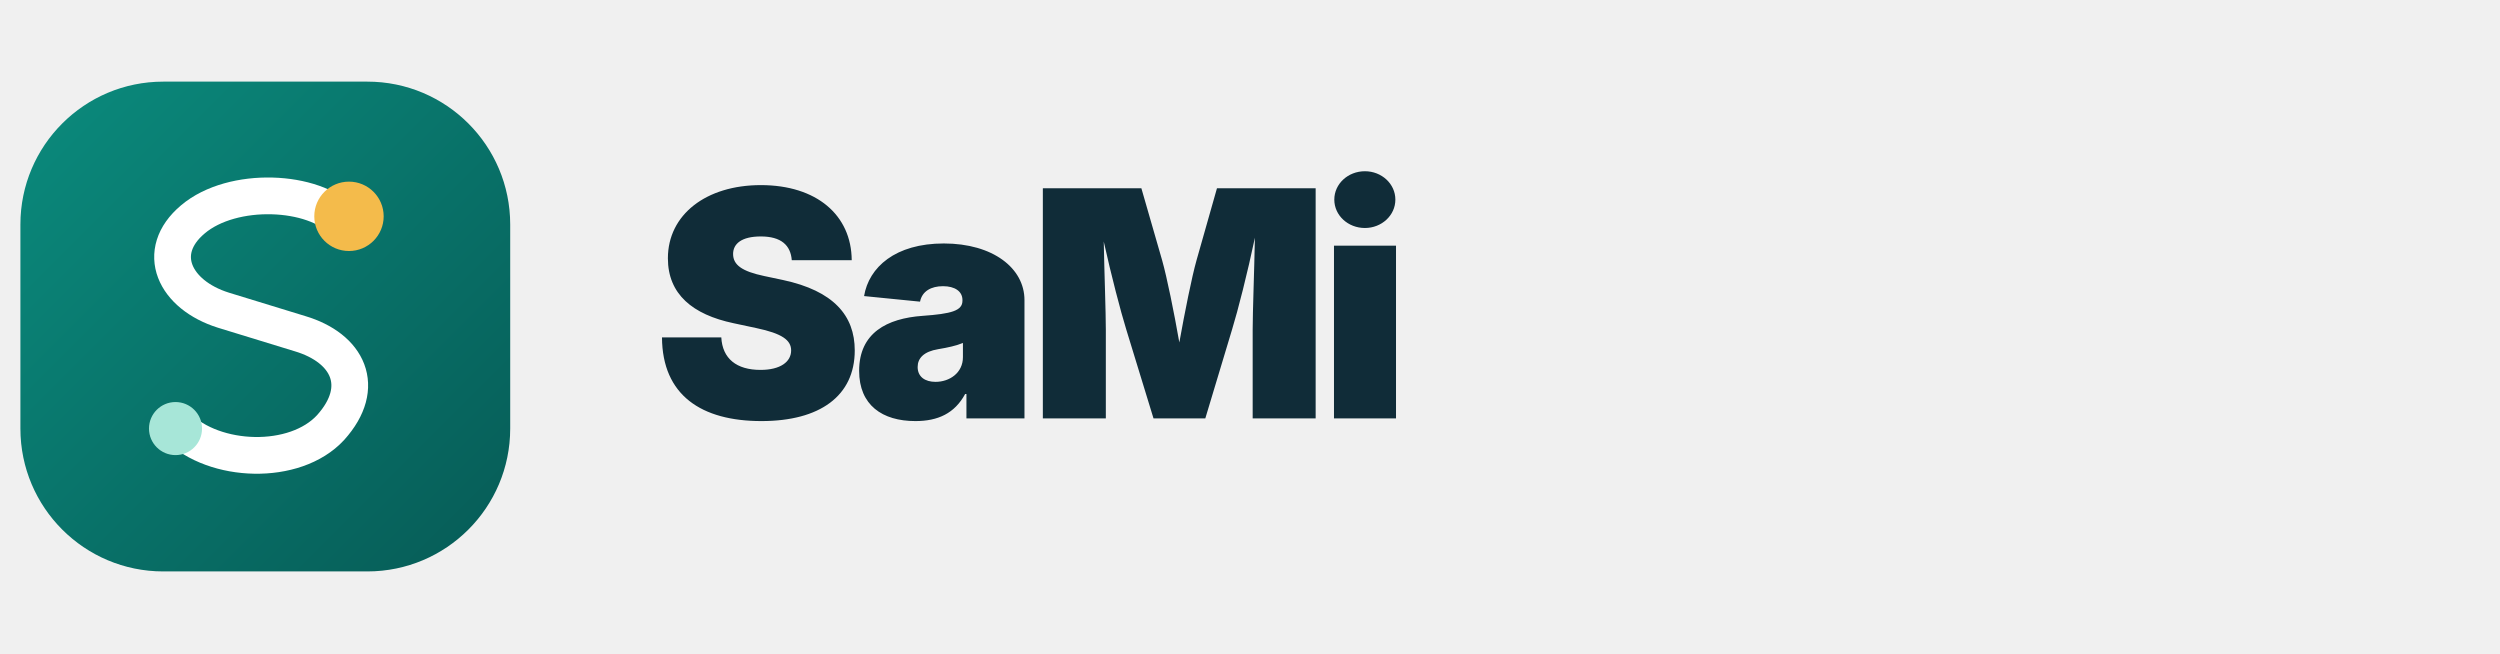
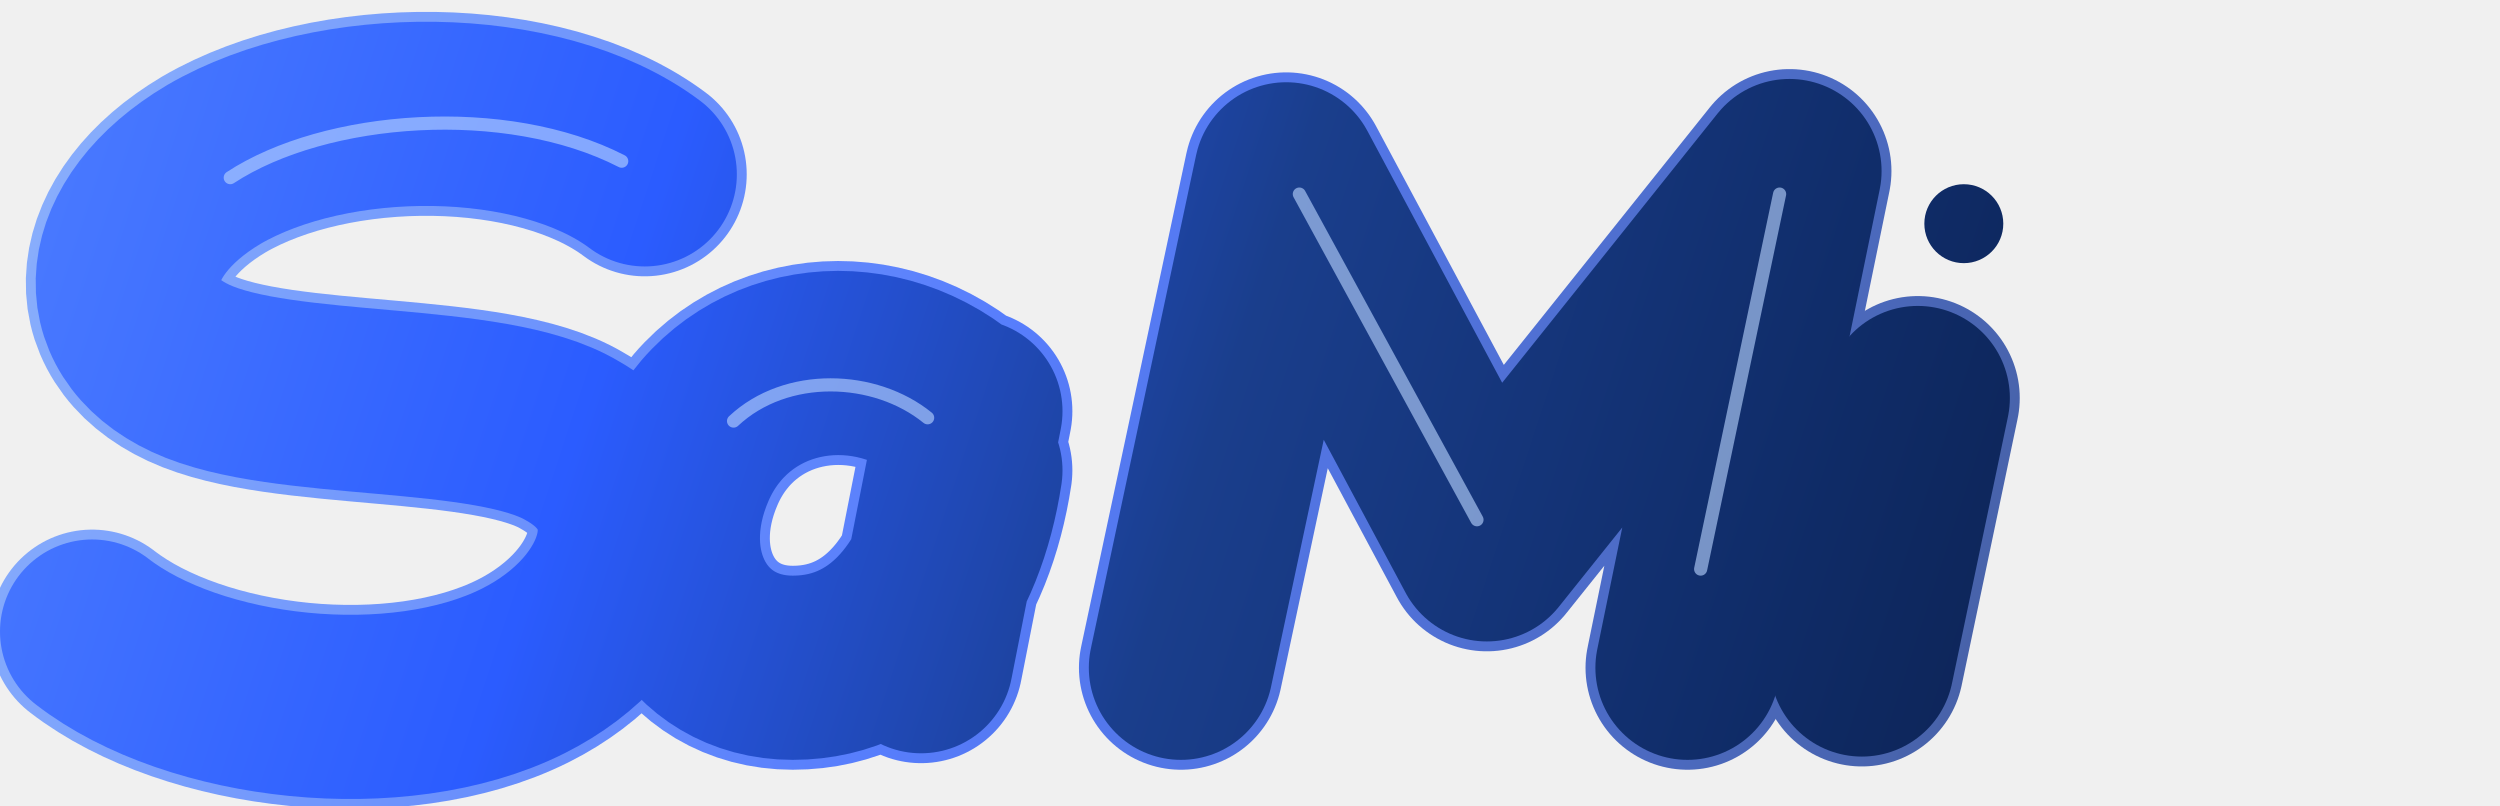
- <svg xmlns="http://www.w3.org/2000/svg" viewBox="0 0 245 64" role="img" aria-labelledby="title desc">
+ <svg xmlns="http://www.w3.org/2000/svg" viewBox="130 25 760 245" role="img" aria-labelledby="title desc">
  <defs>
-     <linearGradient id="brand" x1="0" y1="0" x2="1" y2="1">
-       <stop stop-color="#0B8B7D" />
-       <stop offset="1" stop-color="#065B56" />
+     <linearGradient id="sami-main" x1="150" y1="40" x2="850" y2="270" gradientUnits="userSpaceOnUse">
+       <stop offset="0" stop-color="#4A7AFF" />
+       <stop offset=".25" stop-color="#2B5CFF" />
+       <stop offset=".5" stop-color="#1A3E8C" />
+       <stop offset=".75" stop-color="#0F2B66" />
+       <stop offset="1" stop-color="#0A1A40" />
+     </linearGradient>
+     <linearGradient id="sami-rim" x1="160" y1="35" x2="860" y2="265" gradientUnits="userSpaceOnUse">
+       <stop offset="0" stop-color="#6A9AFF" />
+       <stop offset=".4" stop-color="#2B5CFF" />
+       <stop offset="1" stop-color="#0F2B66" />
    </linearGradient>
  </defs>
-   <rect x="2" y="8" width="48" height="48" rx="14" fill="url(#brand)" />
-   <path d="M33.6 21.7c-2.8-3.1-10.8-3.5-14.7-.2-3.8 3.2-1.8 7.4 3 8.9l7.5 2.3c4.7 1.4 6.6 5.2 3 9.2-3.5 3.8-11.4 3.5-15-.1" stroke="#fff" stroke-width="3.6" stroke-linecap="round" stroke-linejoin="round" fill="none" />
-   <circle cx="34.2" cy="21.2" r="3.4" fill="#F4BB4B" />
-   <circle cx="17.2" cy="42" r="2.6" fill="#A7E6D8" />
-   <text x="64" y="41" font-family="Inter, ui-sans-serif, system-ui, sans-serif" font-size="31" font-weight="850" letter-spacing="-1.2" fill="#102C38">SaMi</text>
+   <g fill="none" stroke="url(#sami-rim)" stroke-width="62" stroke-linecap="round" stroke-linejoin="round" opacity=".78">
+     <path d="M 326 78 C 294 54, 231 54, 195 75 C 163 94, 160 124, 188 137 C 216 150, 279 144, 304 159 C 334 176, 323 212, 289 229 C 251 248, 189 241, 158 217" />
+     <path d="M 419 147 C 391 126, 352 134, 338 166 C 324 198, 341 228, 371 228 C 402 228, 420 201, 425 168 M 425 150 L 410 226" />
+     <path d="M 489 228 L 521 78 L 582 192 L 674 77 L 643 228" />
+     <path d="M 713 146 L 696 227" />
+   </g>
+   <g fill="none" stroke="url(#sami-main)" stroke-width="56" stroke-linecap="round" stroke-linejoin="round">
+     <path d="M 326 78 C 294 54, 231 54, 195 75 C 163 94, 160 124, 188 137 C 216 150, 279 144, 304 159 C 334 176, 323 212, 289 229 C 251 248, 189 241, 158 217" />
+     <path d="M 419 147 C 391 126, 352 134, 338 166 C 324 198, 341 228, 371 228 C 402 228, 420 201, 425 168 M 425 150 L 410 226" />
+     <path d="M 489 228 L 521 78 L 582 192 L 674 77 L 643 228" />
+     <path d="M 713 146 L 696 227" />
+   </g>
+   <circle cx="727" cy="93" r="12" fill="url(#sami-main)" />
+   <g fill="none" stroke="#B8D4FF" stroke-width="4" stroke-linecap="round" opacity=".62">
+     <path d="M319 74 C284 56 229 60 200 79" />
+     <path d="M353 153 C369 138 396 139 412 152" />
+     <path d="M525 84 L579 183" />
+     <path d="M671 84 L647 198" />
+   </g>
</svg>
